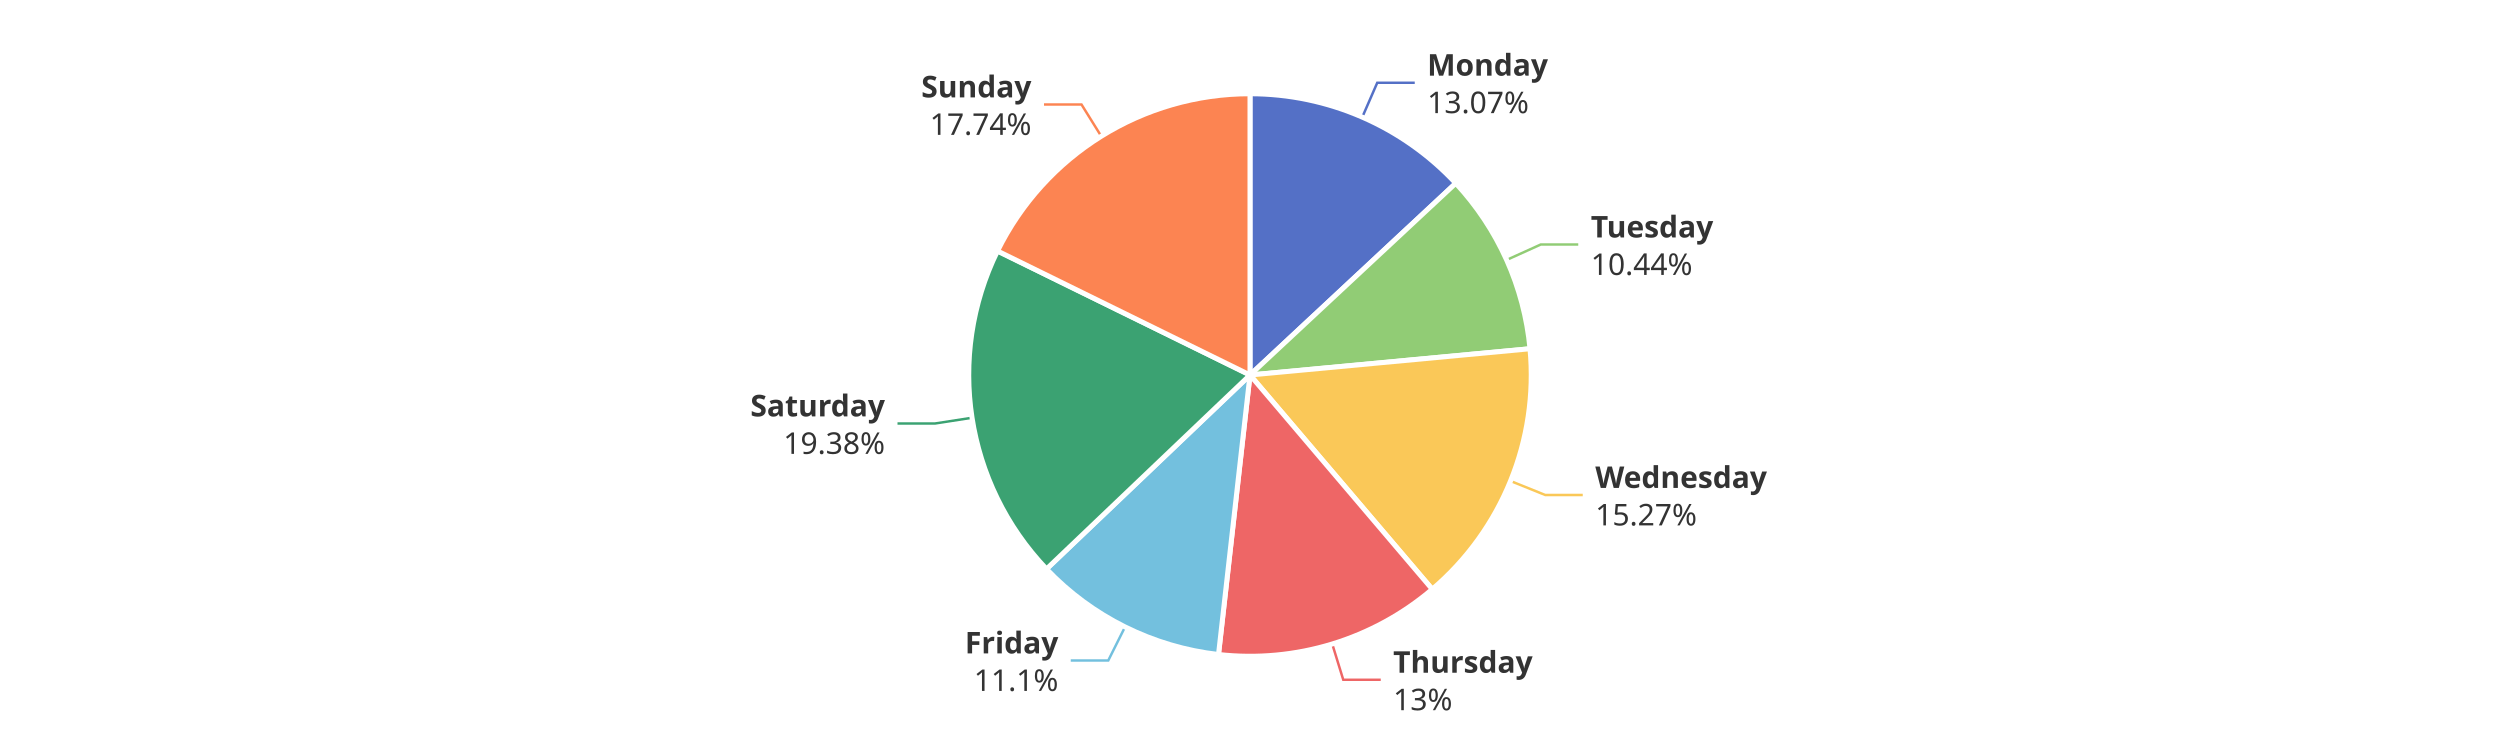
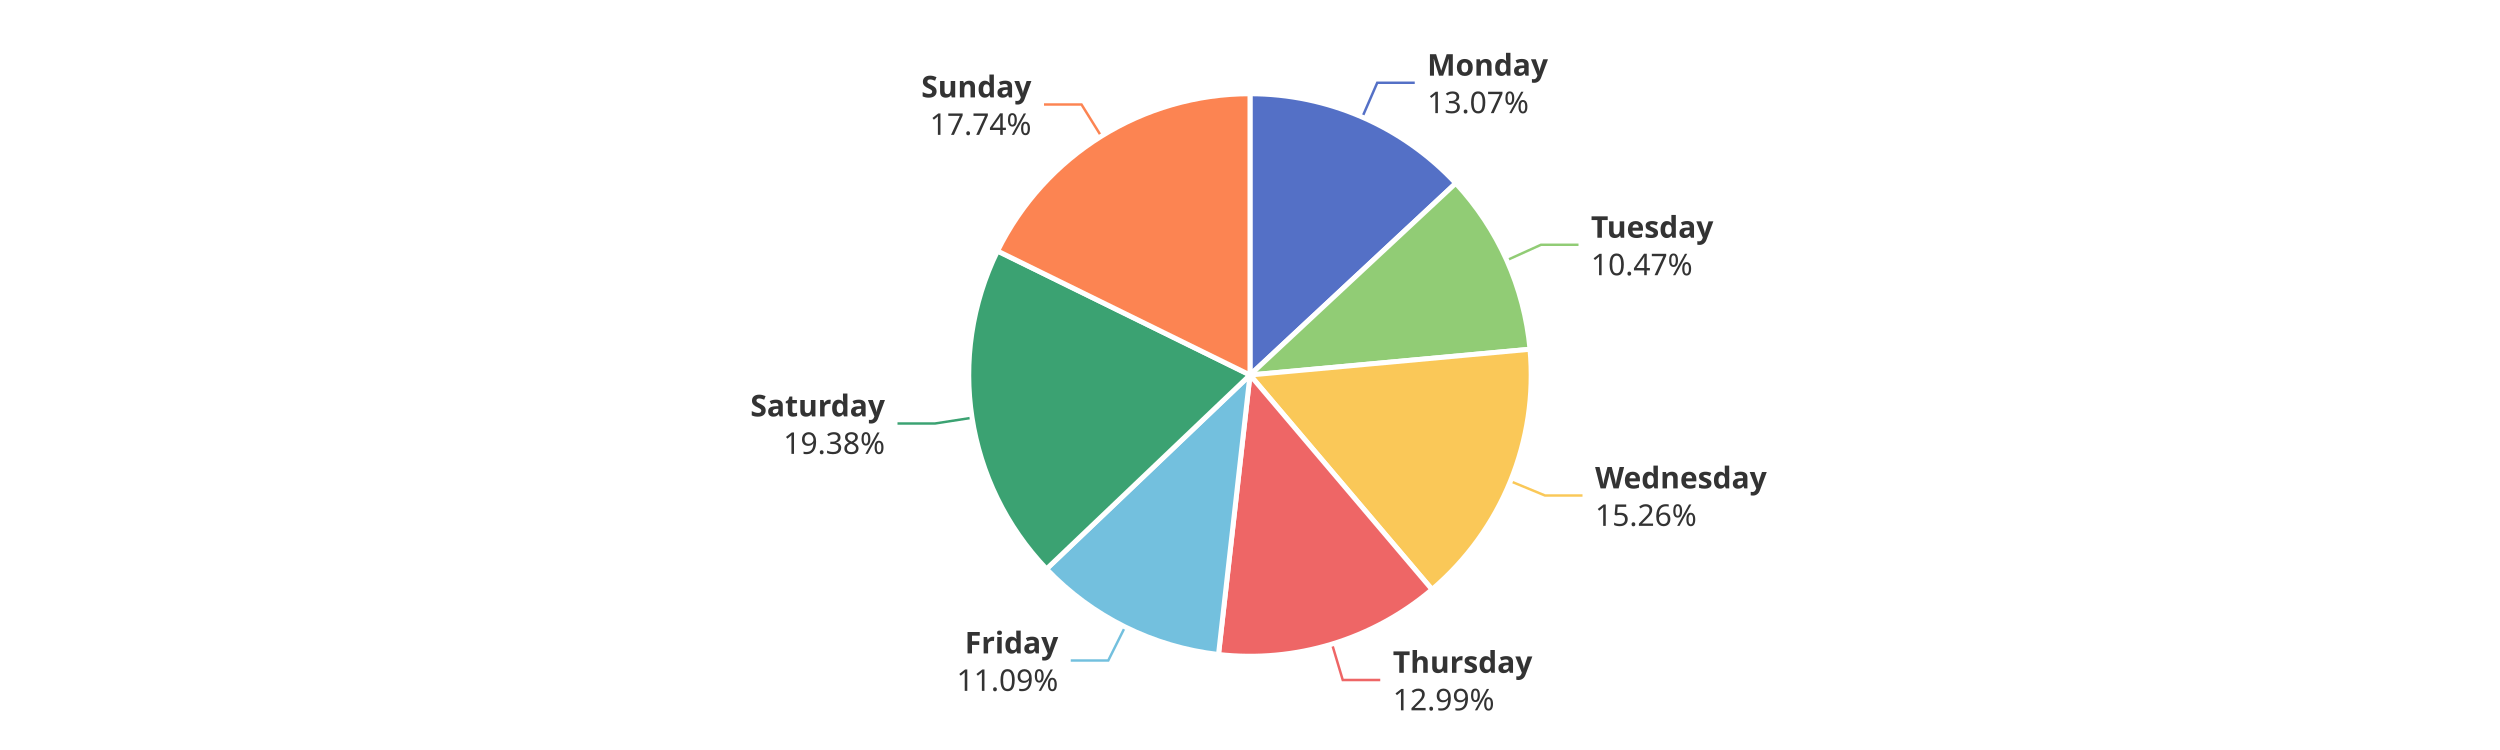
<svg xmlns="http://www.w3.org/2000/svg" width="1000" height="300" version="1.1" baseProfile="full" viewBox="0 0 1000 300">
  <rect width="1000" height="300" x="0" y="0" id="0" fill="#ffffff" />
  <polyline points="544.9 46.9 550.9 33.1 565.9 33.1" fill="none" stroke="#5470c6" />
-   <polyline points="602.6 104 616.3 97.8 631.3 97.8" fill="none" stroke="#91cc75" />
-   <polyline points="604.2 192.4 618.1 198 633.1 198" fill="none" stroke="#fac858" />
-   <polyline points="532.9 257.6 537.3 271.9 552.3 271.9" fill="none" stroke="#ee6666" />
+   <polyline points="602.7 104.1 616.4 97.9 631.4 97.9" fill="none" stroke="#91cc75" />
+   <polyline points="604.2 192.5 618 198.2 633 198.2" fill="none" stroke="#fac858" />
+   <polyline points="532.8 257.6 537.1 272 552.1 272" fill="none" stroke="#ee6666" />
  <polyline points="450 250.8 443.3 264.2 428.3 264.2" fill="none" stroke="#73c0de" />
  <polyline points="388.8 167.1 374 169.4 359 169.4" fill="none" stroke="#3ba272" />
  <polyline points="440.5 54.5 432.6 41.8 417.6 41.8" fill="none" stroke="#fc8452" />
  <path d="M500 37.5A112.5 112.5 0 0 1 582.3 73.3L500 150Z" fill="#5470c6" stroke="#fff" stroke-width="2" stroke-linejoin="round" />
-   <path d="M582.3 73.3A112.5 112.5 0 0 1 612 139.5L500 150Z" fill="#91cc75" stroke="#fff" stroke-width="2" stroke-linejoin="round" />
-   <path d="M612 139.5A112.5 112.5 0 0 1 572.9 235.7L500 150Z" fill="#fac858" stroke="#fff" stroke-width="2" stroke-linejoin="round" />
-   <path d="M572.9 235.7A112.5 112.5 0 0 1 487.4 261.8L500 150Z" fill="#ee6666" stroke="#fff" stroke-width="2" stroke-linejoin="round" />
+   <path d="M582.3 73.3A112.5 112.5 0 0 1 612 139.7L500 150Z" fill="#91cc75" stroke="#fff" stroke-width="2" stroke-linejoin="round" />
+   <path d="M612 139.7A112.5 112.5 0 0 1 572.8 235.8L500 150Z" fill="#fac858" stroke="#fff" stroke-width="2" stroke-linejoin="round" />
+   <path d="M572.8 235.8A112.5 112.5 0 0 1 487.4 261.8L500 150Z" fill="#ee6666" stroke="#fff" stroke-width="2" stroke-linejoin="round" />
  <path d="M487.4 261.8A112.5 112.5 0 0 1 418.6 227.6L500 150Z" fill="#73c0de" stroke="#fff" stroke-width="2" stroke-linejoin="round" />
  <path d="M418.6 227.6A112.5 112.5 0 0 1 399 100.4L500 150Z" fill="#3ba272" stroke="#fff" stroke-width="2" stroke-linejoin="round" />
  <path d="M399 100.4A112.5 112.5 0 0 1 500 37.5L500 150Z" fill="#fc8452" stroke="#fff" stroke-width="2" stroke-linejoin="round" />
  <path d="M0 -15l42.8 0l0 30l-42.8 0Z" transform="translate(570.8936 33.0979)" fill="none" />
  <text dominant-baseline="central" text-anchor="start" style="font-size:12px;font-family:sans-serif;font-weight:bold;" y="-7.5" transform="translate(570.8936 33.0979)" fill="#333" stroke="rgb(255,255,255)" stroke-width="2" paint-order="stroke" stroke-miterlimit="2">Monday</text>
  <text dominant-baseline="central" text-anchor="start" style="font-size:12px;font-family:sans-serif;" y="7.5" transform="translate(570.8936 33.0979)" fill="#333" stroke="rgb(255,255,255)" stroke-width="2" paint-order="stroke" stroke-miterlimit="2">13.07%</text>
-   <path d="M0 -15l46.2 0l0 30l-46.2 0Z" transform="translate(636.3354 97.8241)" fill="none" />
-   <text dominant-baseline="central" text-anchor="start" style="font-size:12px;font-family:sans-serif;font-weight:bold;" y="-7.5" transform="translate(636.3354 97.8241)" fill="#333" stroke="rgb(255,255,255)" stroke-width="2" paint-order="stroke" stroke-miterlimit="2">Tuesday</text>
-   <text dominant-baseline="central" text-anchor="start" style="font-size:12px;font-family:sans-serif;" y="7.5" transform="translate(636.3354 97.8241)" fill="#333" stroke="rgb(255,255,255)" stroke-width="2" paint-order="stroke" stroke-miterlimit="2">10.44%</text>
-   <path d="M0 -15l63.6 0l0 30l-63.6 0Z" transform="translate(638.114 198.0139)" fill="none" />
-   <text dominant-baseline="central" text-anchor="start" style="font-size:12px;font-family:sans-serif;font-weight:bold;" y="-7.5" transform="translate(638.114 198.0139)" fill="#333" stroke="rgb(255,255,255)" stroke-width="2" paint-order="stroke" stroke-miterlimit="2">Wednesday</text>
-   <text dominant-baseline="central" text-anchor="start" style="font-size:12px;font-family:sans-serif;" y="7.5" transform="translate(638.114 198.0139)" fill="#333" stroke="rgb(255,255,255)" stroke-width="2" paint-order="stroke" stroke-miterlimit="2">15.27%</text>
-   <path d="M0 -15l50.2 0l0 30l-50.2 0Z" transform="translate(557.2604 271.9341)" fill="none" />
-   <text dominant-baseline="central" text-anchor="start" style="font-size:12px;font-family:sans-serif;font-weight:bold;" y="-7.5" transform="translate(557.2604 271.9341)" fill="#333" stroke="rgb(255,255,255)" stroke-width="2" paint-order="stroke" stroke-miterlimit="2">Thursday</text>
-   <text dominant-baseline="central" text-anchor="start" style="font-size:12px;font-family:sans-serif;" y="7.5" transform="translate(557.2604 271.9341)" fill="#333" stroke="rgb(255,255,255)" stroke-width="2" paint-order="stroke" stroke-miterlimit="2">13%</text>
-   <path d="M-34.2 -15l34.2 0l0 30l-34.2 0Z" transform="translate(423.3329 264.2151)" fill="none" />
-   <text dominant-baseline="central" text-anchor="end" style="font-size:12px;font-family:sans-serif;font-weight:bold;" y="-7.5" transform="translate(423.3329 264.2151)" fill="#333" stroke="rgb(255,255,255)" stroke-width="2" paint-order="stroke" stroke-miterlimit="2">Friday</text>
-   <text dominant-baseline="central" text-anchor="end" style="font-size:12px;font-family:sans-serif;" y="7.5" transform="translate(423.3329 264.2151)" fill="#333" stroke="rgb(255,255,255)" stroke-width="2" paint-order="stroke" stroke-miterlimit="2">11.1%</text>
+   <path d="M0 -15l46.2 0l0 30l-46.2 0Z" transform="translate(636.3845 97.9338)" fill="none" />
+   <text dominant-baseline="central" text-anchor="start" style="font-size:12px;font-family:sans-serif;font-weight:bold;" y="-7.5" transform="translate(636.3845 97.9338)" fill="#333" stroke="rgb(255,255,255)" stroke-width="2" paint-order="stroke" stroke-miterlimit="2">Tuesday</text>
+   <text dominant-baseline="central" text-anchor="start" style="font-size:12px;font-family:sans-serif;" y="7.5" transform="translate(636.3845 97.9338)" fill="#333" stroke="rgb(255,255,255)" stroke-width="2" paint-order="stroke" stroke-miterlimit="2">10.47%</text>
+   <path d="M0 -15l63.6 0l0 30l-63.6 0Z" transform="translate(638.0384 198.1994)" fill="none" />
+   <text dominant-baseline="central" text-anchor="start" style="font-size:12px;font-family:sans-serif;font-weight:bold;" y="-7.5" transform="translate(638.0384 198.1994)" fill="#333" stroke="rgb(255,255,255)" stroke-width="2" paint-order="stroke" stroke-miterlimit="2">Wednesday</text>
+   <text dominant-baseline="central" text-anchor="start" style="font-size:12px;font-family:sans-serif;" y="7.5" transform="translate(638.0384 198.1994)" fill="#333" stroke="rgb(255,255,255)" stroke-width="2" paint-order="stroke" stroke-miterlimit="2">15.26%</text>
+   <path d="M0 -15l50.2 0l0 30l-50.2 0Z" transform="translate(557.1454 271.9691)" fill="none" />
+   <text dominant-baseline="central" text-anchor="start" style="font-size:12px;font-family:sans-serif;font-weight:bold;" y="-7.5" transform="translate(557.1454 271.9691)" fill="#333" stroke="rgb(255,255,255)" stroke-width="2" paint-order="stroke" stroke-miterlimit="2">Thursday</text>
+   <text dominant-baseline="central" text-anchor="start" style="font-size:12px;font-family:sans-serif;" y="7.5" transform="translate(557.1454 271.9691)" fill="#333" stroke="rgb(255,255,255)" stroke-width="2" paint-order="stroke" stroke-miterlimit="2">12.99%</text>
+   <path d="M-40.9 -15l40.9 0l0 30l-40.9 0Z" transform="translate(423.2971 264.1973)" fill="none" />
+   <text dominant-baseline="central" text-anchor="end" style="font-size:12px;font-family:sans-serif;font-weight:bold;" y="-7.5" transform="translate(423.2971 264.1973)" fill="#333" stroke="rgb(255,255,255)" stroke-width="2" paint-order="stroke" stroke-miterlimit="2">Friday</text>
+   <text dominant-baseline="central" text-anchor="end" style="font-size:12px;font-family:sans-serif;" y="7.5" transform="translate(423.2971 264.1973)" fill="#333" stroke="rgb(255,255,255)" stroke-width="2" paint-order="stroke" stroke-miterlimit="2">11.09%</text>
  <path d="M-48.2 -15l48.2 0l0 30l-48.2 0Z" transform="translate(353.9832 169.3913)" fill="none" />
  <text dominant-baseline="central" text-anchor="end" style="font-size:12px;font-family:sans-serif;font-weight:bold;" y="-7.5" transform="translate(353.9832 169.3913)" fill="#333" stroke="rgb(255,255,255)" stroke-width="2" paint-order="stroke" stroke-miterlimit="2">Saturday</text>
  <text dominant-baseline="central" text-anchor="end" style="font-size:12px;font-family:sans-serif;" y="7.5" transform="translate(353.9832 169.3913)" fill="#333" stroke="rgb(255,255,255)" stroke-width="2" paint-order="stroke" stroke-miterlimit="2">19.38%</text>
  <path d="M-40.9 -15l40.9 0l0 30l-40.9 0Z" transform="translate(412.5637 41.7938)" fill="none" />
  <text dominant-baseline="central" text-anchor="end" style="font-size:12px;font-family:sans-serif;font-weight:bold;" y="-7.5" transform="translate(412.5637 41.7938)" fill="#333" stroke="rgb(255,255,255)" stroke-width="2" paint-order="stroke" stroke-miterlimit="2">Sunday</text>
  <text dominant-baseline="central" text-anchor="end" style="font-size:12px;font-family:sans-serif;" y="7.5" transform="translate(412.5637 41.7938)" fill="#333" stroke="rgb(255,255,255)" stroke-width="2" paint-order="stroke" stroke-miterlimit="2">17.74%</text>
</svg>
